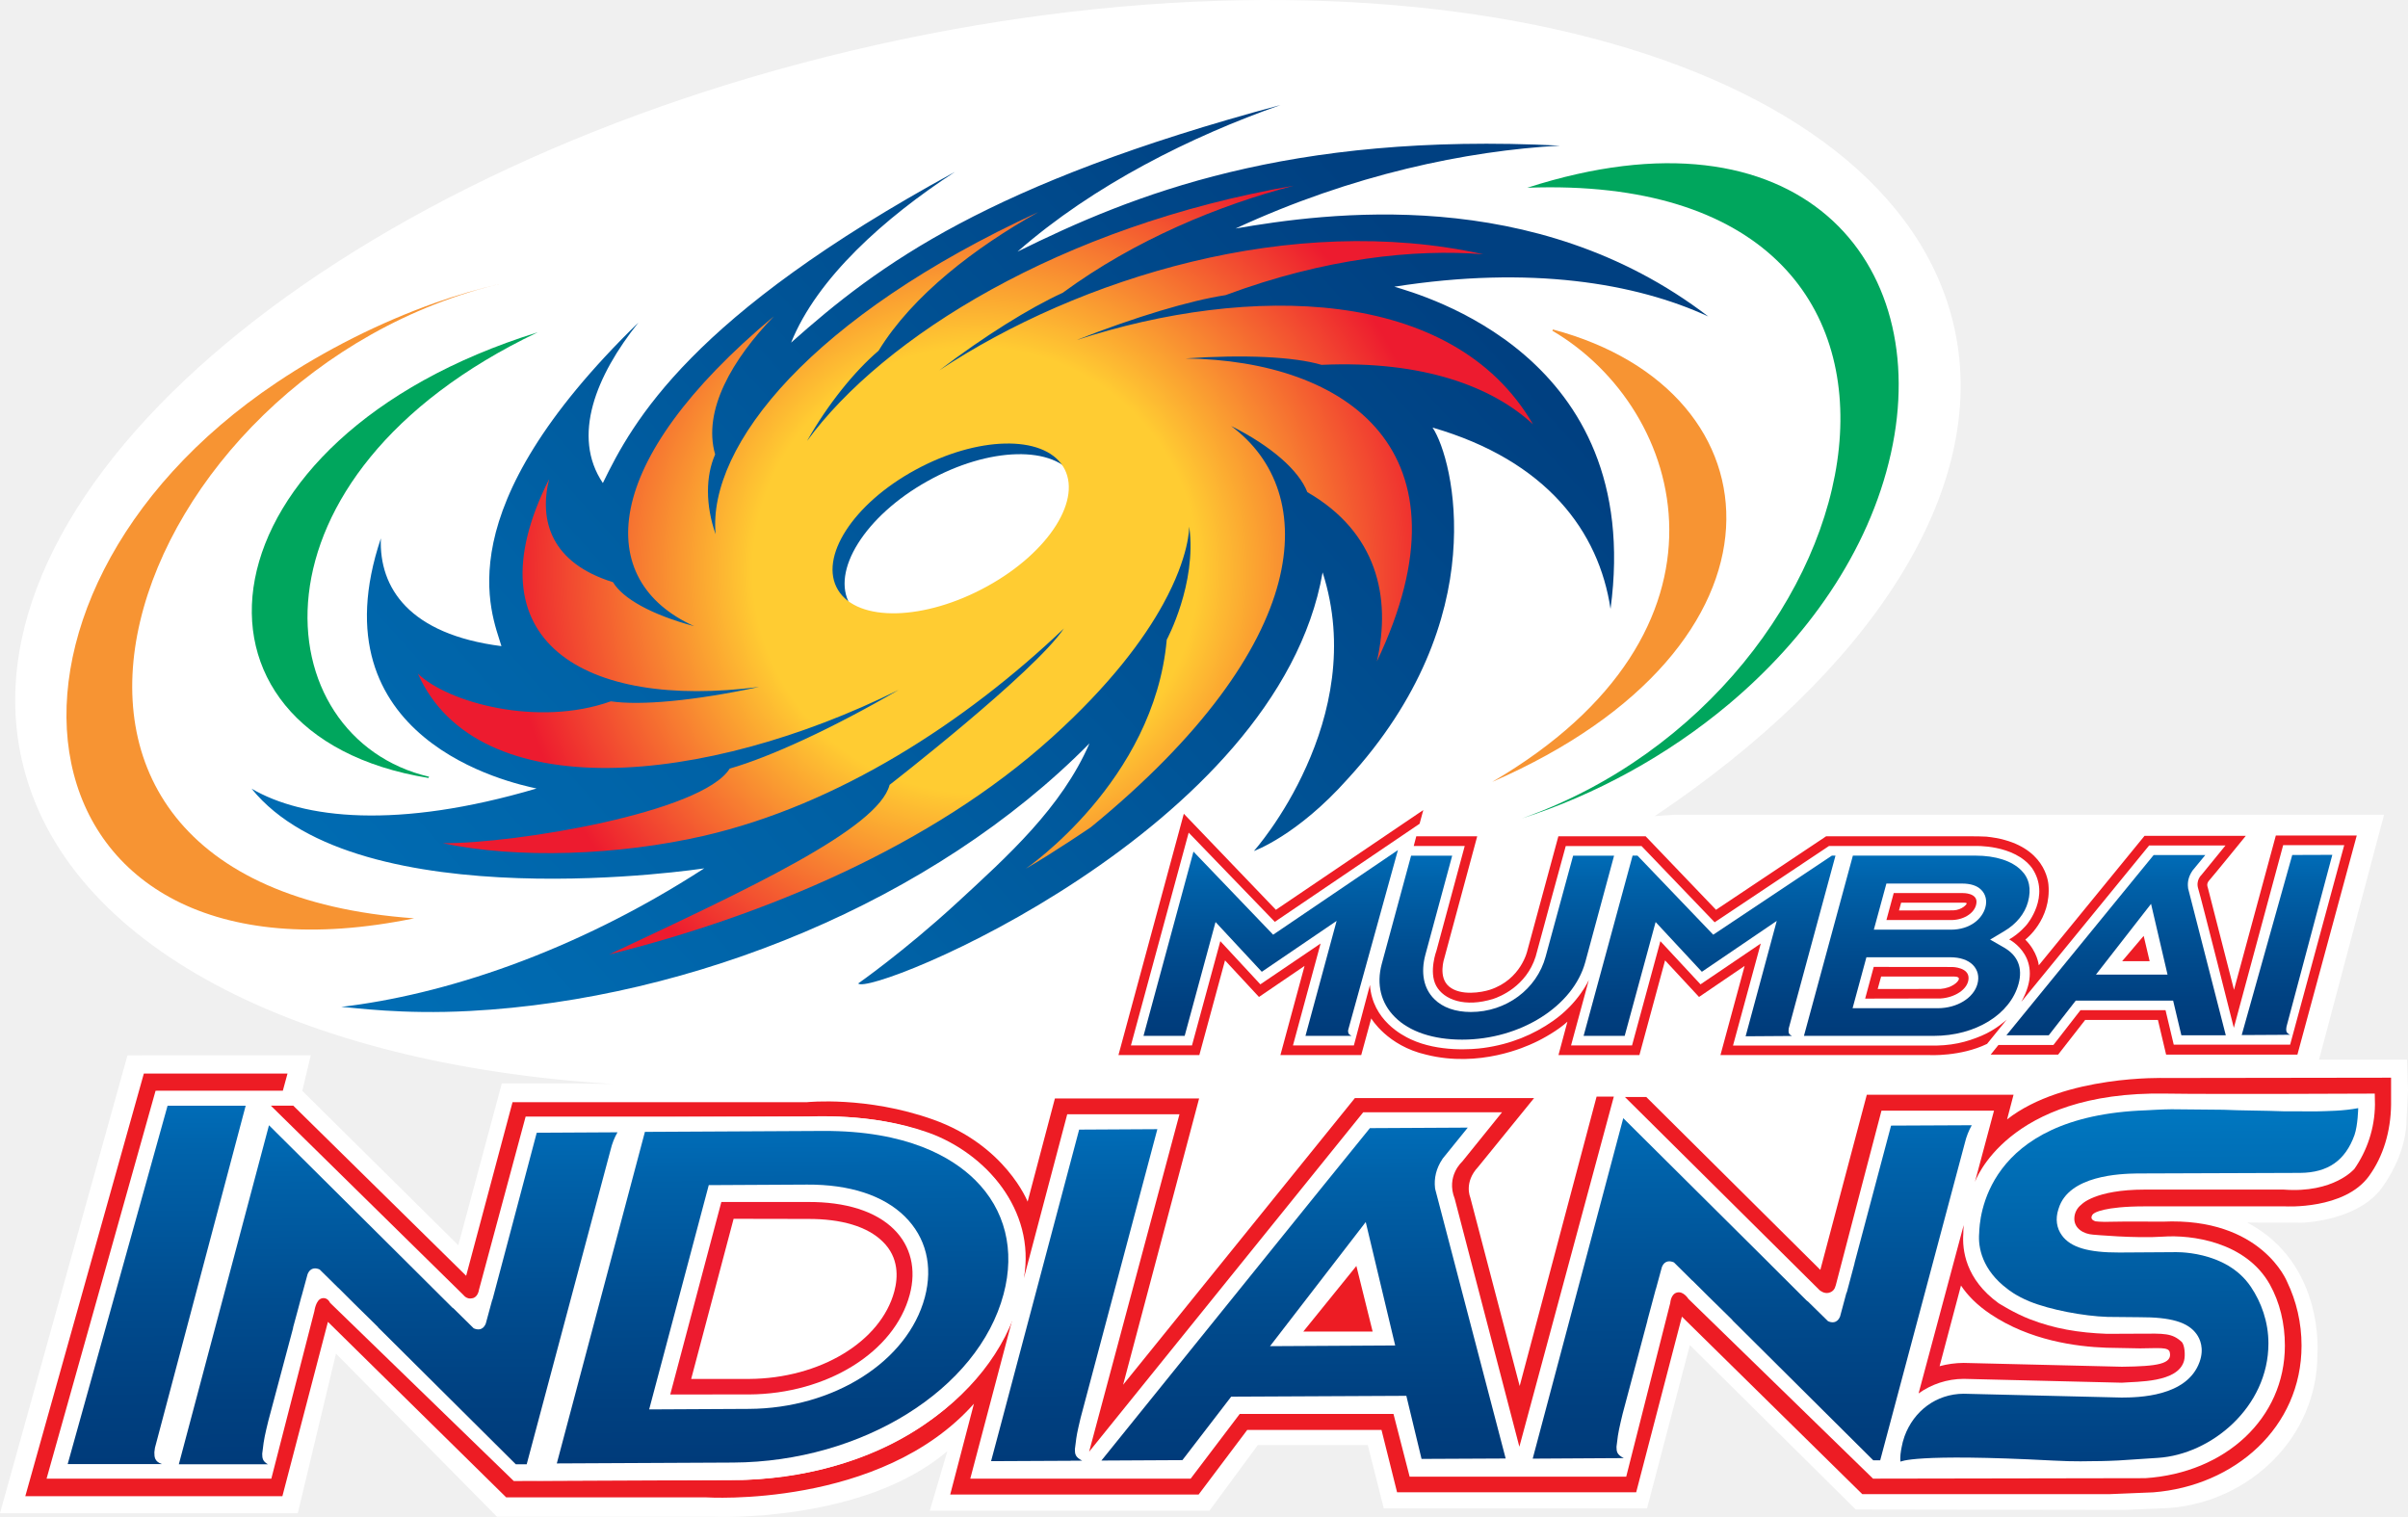
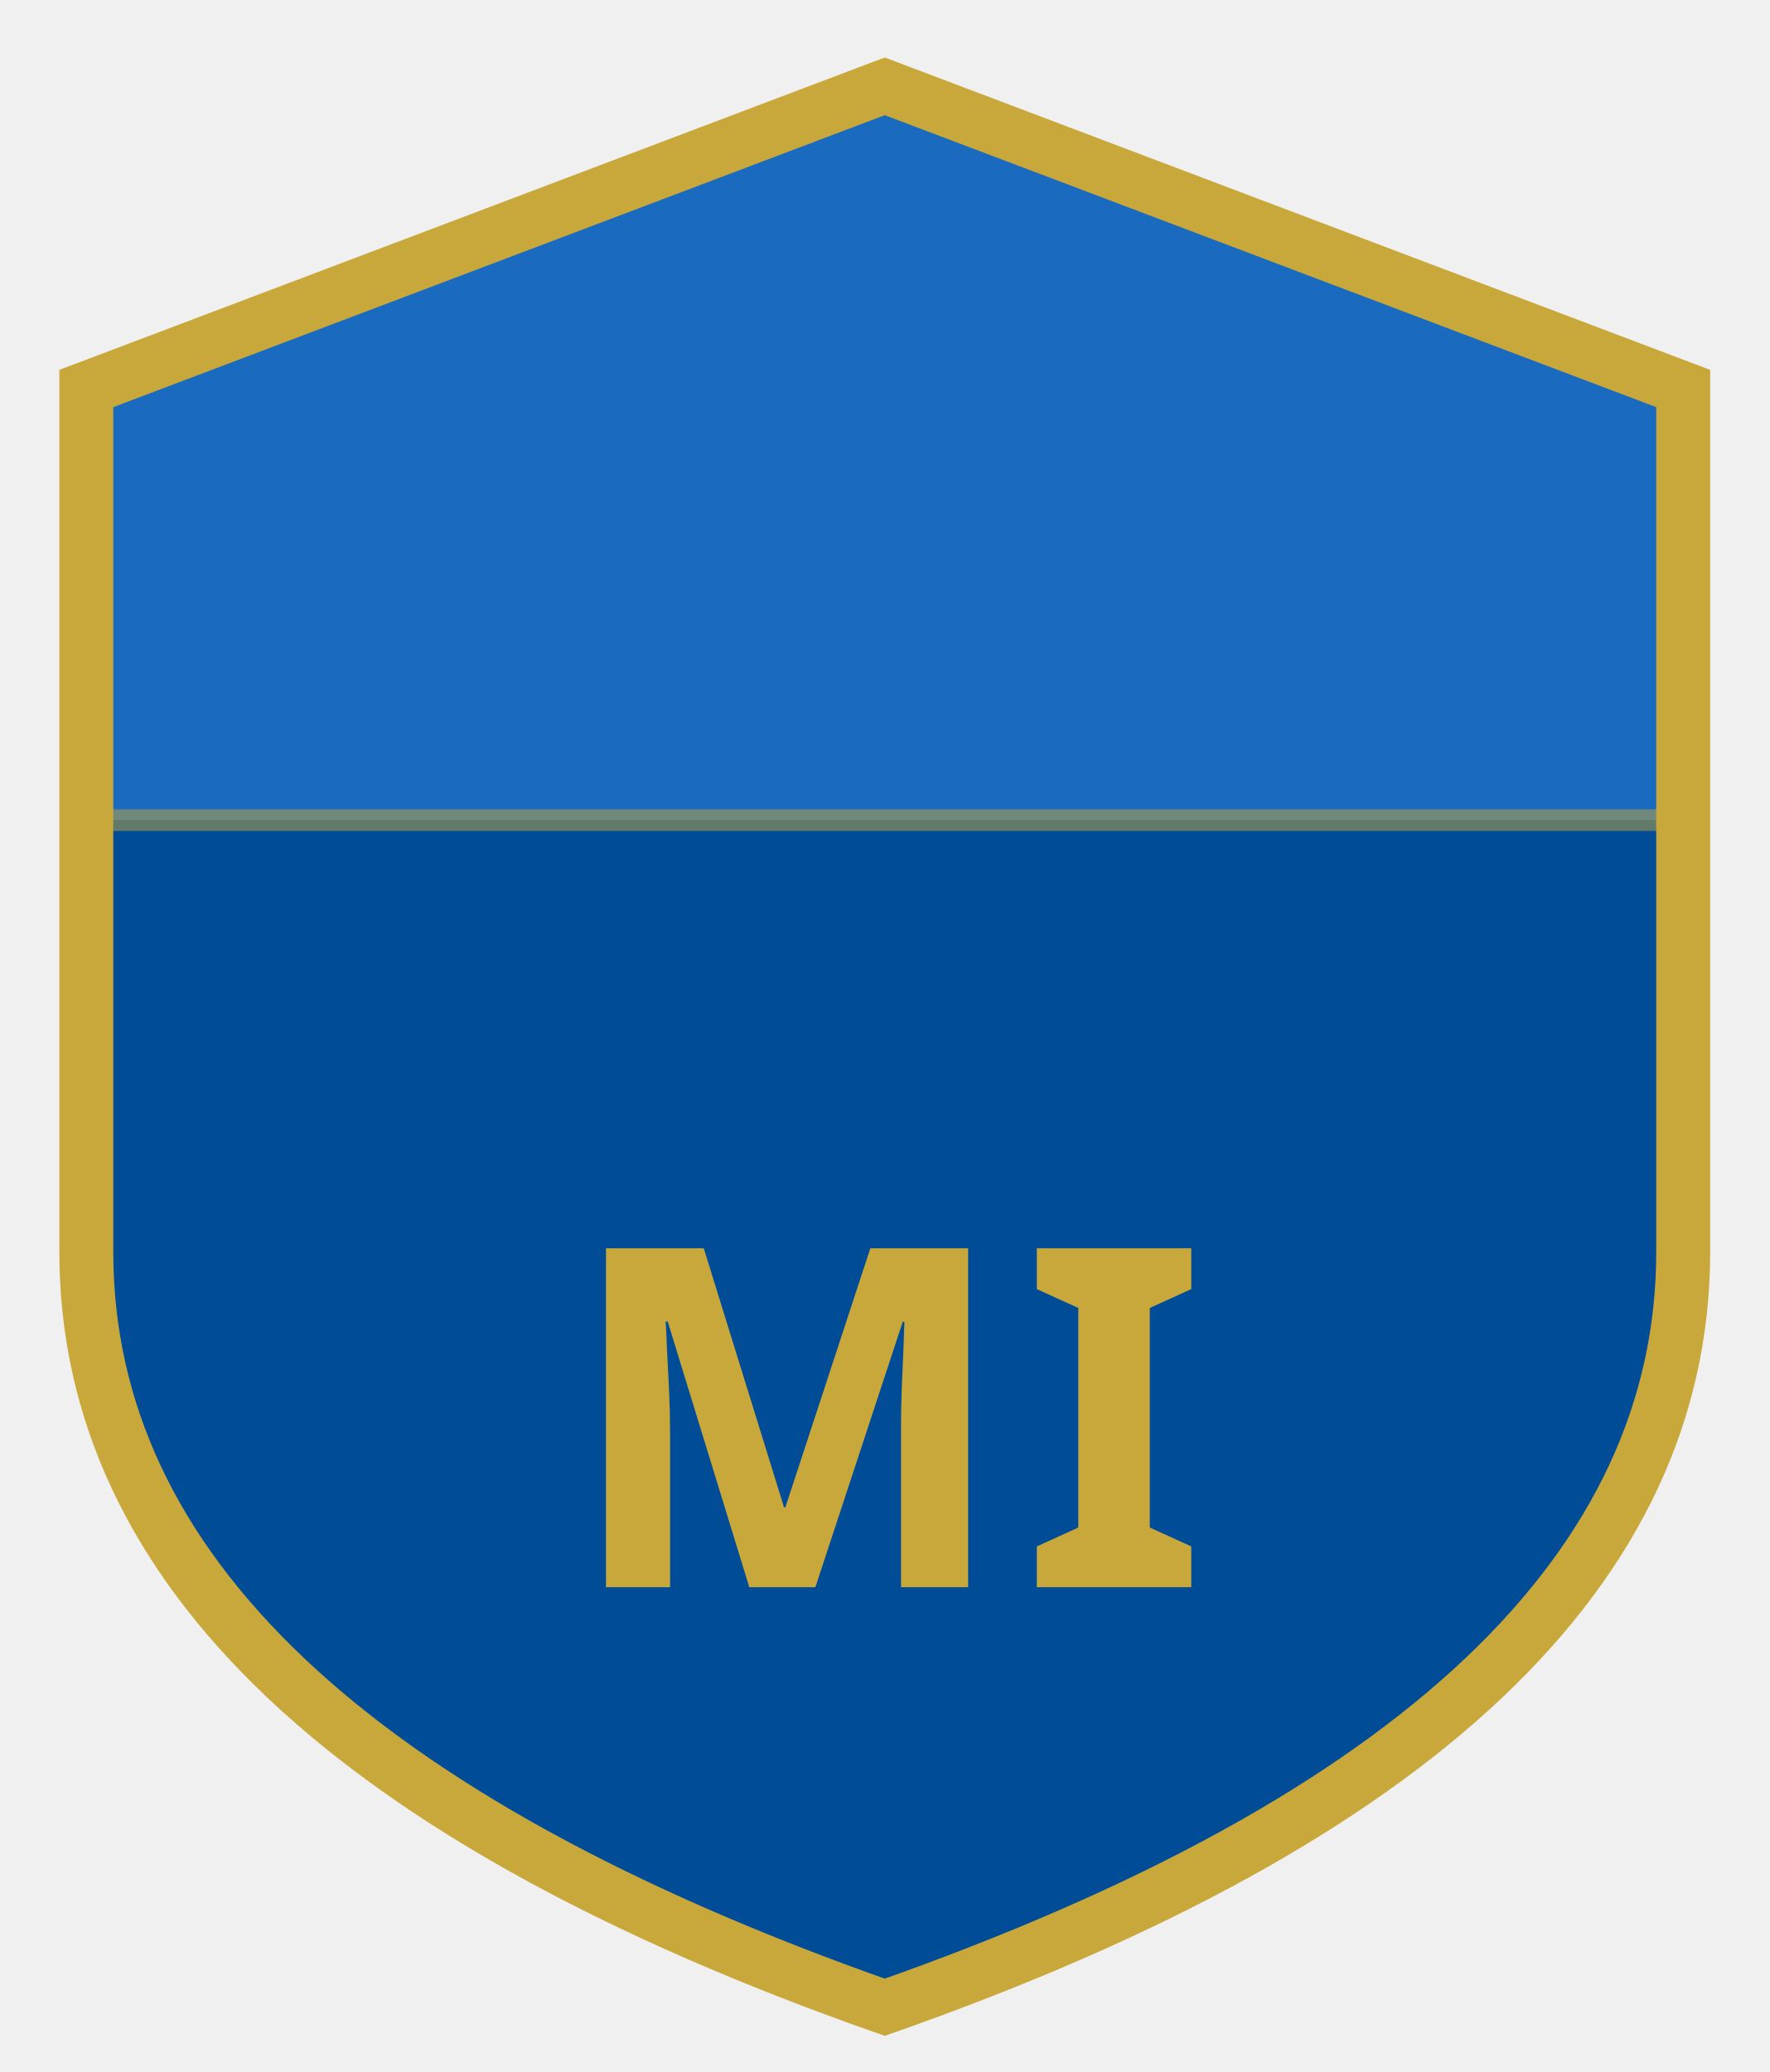
- <svg xmlns="http://www.w3.org/2000/svg" width="300" height="188.989" id="svg2" version="1.1">
-   <defs id="defs4" />
-   <g id="layer1" transform="translate(-92.17987,-344.0743)">
-     <g id="g2988" transform="matrix(0.6091482,0,0,0.6091482,-119.5217,186.4225)">
-       <g id="g2990">
-         <path style="fill:#ffffff" d="m 685.963,425.729 c 43.785,-29.317 68.708,-66.604 61.268,-99.928 -12.593,-56.304 -111.275,-82.208 -220.421,-57.815 -109.16,24.38 -187.418,89.823 -174.831,146.146 8.54,38.229 56.737,62.42 120.986,66.385 l -8.507,-0.131 h -14.282 l -8.907,33.104 -31.904,-31.574 1.73,-7.277 -37.486,0.018 -26.072,93.643 h 60.903 l 7.813,-32.642 32.926,33.365 h 44.197 c 0,0 30.562,1.398 47.922,-13.423 l -3.594,12.184 h 57.193 l 9.891,-13.417 h 22.493 l 3.274,12.949 h 53.839 l 8.759,-33.4 33.928,33.625 55.006,0.083 9.085,-0.385 c 16.623,-1.292 30.321,-14.614 30.321,-31.35 0,0 1.636,-18.603 -14.355,-27.041 l 11.241,0.035 c 0,0 11.408,-0.296 16.386,-7.235 2.492,-3.484 4.907,-8.475 4.973,-13.879 l 0.29,-5.944 -0.201,-6.294 h -17.992 l 13.293,-50.082 H 690.114 l -4.151,0.28 z" id="path2992" />
-         <linearGradient id="SVGID_1_" gradientUnits="userSpaceOnUse" x1="631.588" y1="303.729" x2="367.16" y2="541.821">
-           <stop offset="0" style="stop-color:#004081" id="stop2995" />
-           <stop offset="0.116" style="stop-color:#00488A" id="stop2997" />
-           <stop offset="0.491" style="stop-color:#0061A5" id="stop2999" />
-           <stop offset="0.8" style="stop-color:#0070B8" id="stop3001" />
-           <stop offset="1" style="stop-color:#0077C0" id="stop3003" />
-         </linearGradient>
-         <path style="fill:url(#SVGID_1_);fill-rule:evenodd" clip-rule="evenodd" d="m 417.321,464.746 c 20.593,-2.418 47.329,-10.91 74.252,-28.339 0,0 -17.613,2.714 -38.073,2.003 -20.428,-0.693 -43.638,-4.794 -54.509,-18.3 10.513,6.169 29.734,8.403 58.284,-0.03 -2.501,-0.551 -13.98,-2.987 -23.074,-10.572 -9.028,-7.515 -15.651,-20.072 -8.768,-40.594 -0.391,10.128 5.799,19.633 24.659,22.045 -0.984,-3.348 -3.947,-10.229 -1.642,-21.209 2.308,-10.898 9.873,-25.713 29.652,-44.962 -8.641,10.81 -13.722,23.231 -7.269,32.813 3.064,-6.293 7.515,-14.845 18.084,-25.583 10.43,-10.602 26.914,-23.331 53.931,-38.058 -14.448,9.417 -28.203,21.725 -33.512,34.923 8.889,-7.917 18.976,-16.113 34.389,-24.303 15.29,-8.113 35.818,-16.292 65.698,-24.292 -18.123,6.371 -38.147,16.273 -53.78,29.986 11.657,-5.766 25.518,-11.941 43.409,-16.25 17.835,-4.308 39.717,-6.833 67.534,-5.434 -19.076,1.061 -42.47,5.891 -66.349,16.955 9.043,-1.57 24.403,-3.858 41.791,-2.4 17.414,1.47 37.092,6.732 54.888,20.386 -14.836,-6.845 -36.404,-10.448 -64.204,-6.086 2.771,0.841 15.509,4.379 26.674,14.003 11.26,9.731 21.074,25.743 17.539,51.896 -2.368,-15.835 -13.047,-30.312 -36.396,-37.086 2.204,3.295 5.259,13.079 4.178,26.004 -1.067,13.079 -6.537,29.506 -21.521,45.839 -10.382,11.663 -19.2,14.762 -19.2,14.762 0,0 6.021,-6.721 10.735,-17.292 4.714,-10.478 8.154,-24.665 3.321,-39.694 -4.59,26.33 -27.477,47.973 -49.703,62.729 -22.535,14.987 -44.183,22.774 -45.282,21.347 0,0 9.307,-6.501 20.039,-16.351 10.626,-9.784 21.542,-19.586 27.27,-32.76 -31.895,32.345 -81.304,52.334 -126.74,54.74 -13.997,0.746 -23.713,-0.699 -26.305,-0.836 z" id="path3005" />
-         <path style="fill:#ffffff" d="m 567.401,356.493 c -4.13,-6.661 -17.613,-6.347 -30.217,0.747 -12.729,7.111 -19.788,18.425 -15.793,25.204 4.057,6.868 17.779,6.507 30.57,-0.771 12.708,-7.194 19.517,-18.502 15.44,-25.18 z" id="path3007" />
-         <radialGradient id="SVGID_2_" cx="525.245" cy="405.473" r="141.729" gradientTransform="matrix(0.9186,0,0,0.9186,64.5488,2.9385)" gradientUnits="userSpaceOnUse">
-           <stop offset="0" style="stop-color:#FFCC32" id="stop3010" />
-           <stop offset="0.35" style="stop-color:#FFCC32" id="stop3012" />
-           <stop offset="0.74" style="stop-color:#ED1B2F" id="stop3014" />
-           <stop offset="1" style="stop-color:#ED1B2F" id="stop3016" />
-         </radialGradient>
-         <path style="fill:url(#SVGID_2_)" d="m 661.064,345.583 c -8.208,-14.169 -22.789,-21.334 -39.658,-23.515 -16.872,-2.175 -36.129,0.557 -53.715,6.3 12.122,-4.776 23.26,-8.095 30.496,-9.197 20.368,-7.58 38.701,-9.482 52.707,-8.362 -19.615,-4.344 -40.298,-3.129 -59.593,1.523 -19.367,4.676 -37.436,12.794 -51.665,22.229 9.209,-6.999 18.442,-12.759 25.251,-15.871 14.91,-10.945 32.185,-17.968 47.238,-21.903 -23.989,4.16 -44.906,11.912 -61.79,21.215 -17.029,9.393 -30.01,20.416 -37.744,31 4.24,-7.485 9.639,-14.188 14.632,-18.46 6.942,-11.354 19.838,-21.18 32.671,-28.351 -23.053,10.602 -39.954,22.507 -50.867,33.98 -11.008,11.604 -15.983,22.828 -15.13,31.906 -2.098,-5.985 -2.047,-11.917 -0.098,-16.326 -2.593,-9.032 3.541,-19.479 12.009,-28.25 -17.867,14.916 -27.103,28.38 -29.284,39.302 -2.199,11.064 2.717,19.438 12.981,24.072 -8.703,-2.323 -14.632,-5.671 -16.593,-8.996 -12.569,-3.888 -15.207,-12.499 -13.062,-21.085 -16.735,33.187 7.298,47.137 42.947,42.508 -13.307,2.862 -24.339,3.84 -30.33,2.945 -14.896,5.31 -33.278,0.291 -39.457,-5.653 6.062,13.63 20.742,19.408 38.908,19.284 18.169,-0.136 39.69,-6.175 59.419,-15.971 -13.358,7.775 -26.087,13.654 -34.562,16.102 -5.565,8.966 -43.762,15.349 -58.693,15.26 15.319,3.224 35.835,2.519 53.383,-1.506 27.483,-6.329 53.475,-23.201 73.645,-42.39 0,0 0.054,-0.06 0.122,-0.148 -0.015,0.054 -0.068,0.089 -0.122,0.148 -6.127,9.055 -35.628,31.954 -35.628,31.954 -2.323,9.025 -29.198,21.44 -57.365,34.697 31.749,-7.905 65.955,-22.176 90.522,-44.357 11.971,-10.809 18.863,-20.155 22.786,-27.308 5.422,-9.849 5.322,-15.716 5.322,-15.716 0,0 0,-0.029 0.027,-0.036 1.559,11.616 -4.611,23.041 -4.611,23.041 -2.575,28.92 -28.828,46.823 -28.828,46.823 5.953,-3.443 13.328,-8.492 13.328,-8.492 22.828,-18.686 34.636,-35.872 38.354,-50.035 3.662,-14.009 -0.468,-25.168 -9.698,-32.013 8.188,4.083 13.885,9.091 15.601,13.536 14.17,8.16 17.23,21.381 14.223,34.615 10.271,-21.571 8.658,-36.991 0.427,-47.019 -8.166,-9.944 -22.993,-14.726 -39.569,-14.946 12.036,-0.835 22.226,-0.344 27.817,1.31 21.005,-0.935 35.044,4.57 43.246,12.156 l 0,0 z m -95.737,41.506 0,0 0,0 0,0 z m -15.859,-8.379 0,0 c -12.783,7.07 -26.514,7.419 -30.543,0.752 -4,-6.62 3.082,-17.625 15.841,-24.558 12.62,-6.886 26.063,-7.206 30.173,-0.729 4.127,6.525 -2.75,17.53 -15.471,24.535 z" id="path3018" />
-         <path style="fill:#f79433" d="m 665.153,326.198 c 47.355,12.611 51.188,64.82 -12.431,92.531 52.781,-30.846 39.706,-76.199 12.306,-92.282 l 0.125,-0.249 z" id="path3020" />
-         <path style="fill:#00a65d" d="m 658.794,426.196 c 74.729,-26.354 97.797,-132.598 1.1,-128.989 55.751,-17.968 83.076,15.195 74.383,54.296 -4.507,20.315 -17.444,38.123 -33.16,51.32 -12.668,10.632 -27.471,18.62 -42.323,23.373 z" id="path3022" />
-         <path style="fill:#00a65d" d="m 435.161,417.923 c -54.414,-8.824 -47.667,-69.383 22.339,-91.15 -61.614,29.388 -55.801,83.026 -22.199,90.901 l -0.14,0.249 z" id="path3024" />
-         <path style="fill:#f79433" d="m 450.4,316.71 c -77.14,18.069 -114.656,123.01 -18.163,129.92 -83.079,17.085 -94.579,-65.141 -28.054,-109.628 9.899,-6.625 21.026,-12.22 32.279,-16.232 4.498,-1.6 9.115,-2.922 13.938,-4.06 z" id="path3026" />
-         <polygon style="fill:#ffffff" points="636.245,428.419 608.199,447.441 608.078,447.211 590.649,429.106 578.835,472.628 591.325,472.628 597.121,451.306 605.308,460.136 617.631,451.785 611.978,472.628 624.435,472.628 " id="polygon3028" />
-         <linearGradient id="SVGID_3_" gradientUnits="userSpaceOnUse" x1="653.795" y1="471.404" x2="653.598" y2="433.726">
-           <stop offset="0" style="stop-color:#003B7A" id="stop3031" />
-           <stop offset="0.184" style="stop-color:#004080" id="stop3033" />
-           <stop offset="0.483" style="stop-color:#004D90" id="stop3035" />
-           <stop offset="0.859" style="stop-color:#0062AA" id="stop3037" />
-           <stop offset="1" style="stop-color:#006CB7" id="stop3039" />
-         </linearGradient>
-         <path style="fill:url(#SVGID_3_)" d="m 646.568,471.442 c -5.882,0 -10.765,-1.618 -13.748,-4.622 -2.856,-2.845 -3.813,-6.685 -2.679,-10.875 l 5.997,-22.128 h 8.406 l -5.479,20.244 c -0.996,3.703 -0.358,6.934 1.808,9.078 1.729,1.737 4.329,2.649 7.49,2.649 7.206,0 13.488,-4.664 15.292,-11.337 l 5.621,-20.635 h 8.377 l -5.876,21.726 c -2.466,9.079 -13.297,15.9 -25.209,15.9 l 0,0 z" id="path3041" />
-         <linearGradient id="SVGID_4_" gradientUnits="userSpaceOnUse" x1="780.33" y1="470.671" x2="780.137" y2="433.735">
-           <stop offset="0" style="stop-color:#003B7A" id="stop3044" />
-           <stop offset="0.184" style="stop-color:#004080" id="stop3046" />
-           <stop offset="0.483" style="stop-color:#004D90" id="stop3048" />
-           <stop offset="0.859" style="stop-color:#0062AA" id="stop3050" />
-           <stop offset="1" style="stop-color:#006CB7" id="stop3052" />
-         </linearGradient>
-         <path style="fill:url(#SVGID_4_)" d="m 793.677,470.554 -1.686,-7.1 h -19.909 l -5.532,7.1 h -8.658 l 24.001,-29.388 6.11,-7.473 h 10.563 l -2.626,3.188 -0.05,0.089 c -0.693,1.043 -1.005,2.193 -0.848,3.36 l 0.006,0.143 7.716,30.081 h -9.087 z m -17.474,-12.409 h 14.645 l -3.372,-14.472 -11.273,14.472 z" id="path3054" />
-         <polygon style="fill:#ffffff" points="826.982,431.666 814.496,431.666 814.496,431.666 803.452,472.468 815.921,472.468 " id="polygon3056" />
-         <path style="fill:#ffffff" d="m 764.209,443.791 c 1.132,-4.22 -0.403,-6.88 -1.908,-8.367 -2.281,-2.312 -6.098,-3.586 -10.724,-3.586 h -26.588 l -11.079,40.79 h 29.119 c 9.398,0 17.318,-4.966 19.266,-12.113 1.097,-4.106 -0.305,-7.503 -3.837,-9.57 2.883,-1.719 4.957,-4.244 5.751,-7.154 z m -14.137,15.74 c -0.53,1.997 -3.209,3.52 -6.202,3.52 h -14.865 l 1.751,-6.482 h 15.669 c 1.44,0 2.575,0.35 3.194,0.978 0.64,0.633 0.602,1.421 0.453,1.984 z m 1.616,-15.657 c -0.403,1.559 -2.172,3.105 -5.188,3.105 h -13.145 l 1.49,-5.512 h 13.968 c 0.827,0 1.956,0.125 2.543,0.712 0.562,0.551 0.456,1.298 0.332,1.695 z" id="path3058" />
-         <linearGradient id="SVGID_5_" gradientUnits="userSpaceOnUse" x1="739.641" y1="470.69" x2="739.447" y2="433.739">
-           <stop offset="0" style="stop-color:#003B7A" id="stop3061" />
-           <stop offset="0.184" style="stop-color:#004080" id="stop3063" />
-           <stop offset="0.483" style="stop-color:#004D90" id="stop3065" />
-           <stop offset="0.859" style="stop-color:#0062AA" id="stop3067" />
-           <stop offset="1" style="stop-color:#006CB7" id="stop3069" />
-         </linearGradient>
-         <path style="fill:url(#SVGID_5_)" d="m 716.485,470.672 10.007,-36.866 h 25.085 c 4.099,0 7.42,1.061 9.354,3.005 1.639,1.629 2.102,3.804 1.372,6.482 -0.646,2.371 -2.37,4.498 -4.839,5.956 l -2.897,1.725 2.897,1.671 c 2.788,1.618 3.787,4.166 2.919,7.366 -1.71,6.294 -8.839,10.661 -17.354,10.661 h -26.544 z m 9.948,-5.659 h 17.438 c 3.917,0 7.331,-2.086 8.102,-4.972 0.403,-1.494 0.062,-2.875 -0.951,-3.899 -0.999,-0.99 -2.599,-1.547 -4.596,-1.547 H 729.26 l -2.827,10.418 z m 4.346,-16.06 h 15.72 c 4.056,0 6.471,-2.276 7.091,-4.552 0.376,-1.356 0.076,-2.702 -0.854,-3.603 -0.845,-0.854 -2.166,-1.28 -3.924,-1.28 h -15.464 l -2.569,9.435 z" id="path3071" />
-         <polygon style="fill:#ffffff" points="701.979,472.628 714.441,472.628 725.518,431.838 721.605,431.838 698.221,447.441 683.27,431.838 679.918,431.838 668.852,472.628 681.326,472.628 687.121,451.306 695.329,460.136 707.655,451.785 " id="polygon3073" />
-         <linearGradient id="SVGID_6_" gradientUnits="userSpaceOnUse" x1="815.862" y1="472.906" x2="815.862" y2="436.128" gradientTransform="matrix(1,-0.0052,0.0052,1,-2.9442,1.7959)">
-           <stop offset="0" style="stop-color:#003B7A" id="stop3076" />
-           <stop offset="0.184" style="stop-color:#004080" id="stop3078" />
-           <stop offset="0.483" style="stop-color:#004D90" id="stop3080" />
-           <stop offset="0.859" style="stop-color:#0062AA" id="stop3082" />
-           <stop offset="1" style="stop-color:#006CB7" id="stop3084" />
-         </linearGradient>
-         <path style="fill:url(#SVGID_6_)" d="m 815.121,469.256 c 0,-0.041 0.029,-0.249 0.062,-0.48 l 9.366,-35.13 -8.195,0.029 -10.338,36.831 h 0.331 l 8.33,-0.047 0.047,-0.018 h 0.006 1.168 c -0.748,-0.355 -0.777,-0.687 -0.777,-1.185 z" id="path3086" />
-         <linearGradient id="SVGID_7_" gradientUnits="userSpaceOnUse" x1="697.275" y1="470.793" x2="697.081" y2="433.724">
-           <stop offset="0" style="stop-color:#003B7A" id="stop3089" />
-           <stop offset="0.184" style="stop-color:#004080" id="stop3091" />
-           <stop offset="0.483" style="stop-color:#004D90" id="stop3093" />
-           <stop offset="0.859" style="stop-color:#0062AA" id="stop3095" />
-           <stop offset="1" style="stop-color:#006CB7" id="stop3097" />
-         </linearGradient>
-         <path style="fill:url(#SVGID_7_)" d="m 713.339,469.582 c 0,-0.012 0.015,-0.22 0.035,-0.433 l 1.292,-4.812 8.271,-30.531 h -0.735 l -24.271,16.173 -15.491,-16.173 h -1.001 l -10.019,36.866 h 8.403 l 6.326,-23.283 9.458,10.175 15.316,-10.406 -6.367,23.598 8.421,-0.059 1.063,-0.013 c -0.686,-0.331 -0.701,-0.628 -0.701,-1.102 z" id="path3099" />
-         <linearGradient id="SVGID_8_" gradientUnits="userSpaceOnUse" x1="607.527" y1="470.758" x2="607.329" y2="432.811">
-           <stop offset="0" style="stop-color:#003B7A" id="stop3102" />
-           <stop offset="0.184" style="stop-color:#004080" id="stop3104" />
-           <stop offset="0.483" style="stop-color:#004D90" id="stop3106" />
-           <stop offset="0.859" style="stop-color:#0062AA" id="stop3108" />
-           <stop offset="1" style="stop-color:#006CB7" id="stop3110" />
-         </linearGradient>
-         <path style="fill:url(#SVGID_8_)" d="m 623.255,469.582 c 0,-0.018 0,-0.06 0.015,-0.113 l 10.176,-36.795 -25.521,17.305 -16.297,-16.997 -10.217,37.69 h 8.418 l 6.314,-23.283 9.459,10.175 15.304,-10.406 -6.37,23.515 h 0.394 l 0,0 h 0.106 4.848 2.957 0.057 l 0,0 h 1.063 c -0.689,-0.339 -0.706,-0.641 -0.706,-1.091 z" id="path3112" />
-         <path style="fill:none;stroke:#50c8f4;stroke-width:0.013" d="M 352.713,564.821" id="path3114" />
-         <path style="fill:none;stroke:#50c8f4;stroke-width:0.013" d="M 787.938,503.711" id="path3116" />
-         <path style="fill:#ed1c24" d="m 546.73,545.905 -4.854,18.578 h 50.805 l 9.938,-13.209 h 27.468 l 3.183,12.741 h 48.905 l 9.354,-35.913 36.894,36.304 h 50.42 l 9.094,-0.373 c 16.623,-1.31 30.318,-13.274 30.318,-30.016 0,-4.664 -1.055,-9.092 -2.951,-13.044 0,0 -5.2,-13.233 -25.465,-12.303 0,0 -8.409,-0.054 -10.454,0.018 -2.026,0.095 -3.473,-0.101 -3.473,-0.101 0.575,0.029 -0.456,-0.035 -0.602,-0.604 -0.101,-0.438 0.223,-0.907 0.613,-1.079 0,0 1.847,-1.362 10.265,-1.362 8.409,0 28.736,0 28.736,0 0,0 12.109,0.717 17.126,-6.193 2.948,-4.065 4.444,-9.191 4.516,-14.584 v -5.541 l -46.312,0.065 c 0,0 -20.546,-0.658 -32.221,8.463 l 1.321,-5.044 h -30.01 l -9.506,35.824 -35.596,-35.355 h -4.367 l 39.809,39.504 c 0,0 0.883,0.788 1.882,0.539 0.862,-0.226 1.244,-0.776 1.443,-1.589 0.195,-0.823 9.333,-35.663 9.333,-35.663 h 23.015 l -3.908,14.602 c 0,0 6.447,-18.655 39.023,-18.092 9.114,0.159 42.758,0 42.758,0 l 0.041,2.252 c -0.053,4.877 -1.605,9.393 -4.189,13.126 0,0 -4.19,5.049 -14.501,4.255 h -28.354 c -10.323,0 -13.022,3.088 -13.022,3.088 -0.862,0.663 -1.422,1.706 -1.422,2.88 0,1.997 1.896,3.123 3.837,3.248 0,0 8.646,0.8 14.317,0.408 5.71,-0.408 16.884,0.996 21.826,9.767 2.054,3.681 3.084,7.994 3.084,12.517 0,14.88 -12.187,26.039 -28.546,27.117 l -55.683,0.096 -37.768,-36.772 c 0,0 -0.989,-1.612 -2.299,-1.304 -1.298,0.29 -1.401,2.109 -1.401,2.109 l -9.014,35.558 H 635.84 l -3.304,-12.824 h -31.447 l -10.033,13.233 h -45.074 l 8.604,-32.57 c 0,0 -10.649,30.964 -55.19,32.86 l -46.775,0.201 -37.581,-36.458 c 0,0 -0.498,-1.221 -1.698,-0.906 -1.209,0.296 -1.505,2.602 -1.505,2.602 l -8.806,34.271 h -45.969 l 22.294,-79.34 26.028,-0.006 0.954,-3.503 h -29.382 l -24.244,86.439 h 52.58 l 9.313,-35.657 36.464,35.895 h 40.882 c 10e-4,-10e-4 35.668,2.345 54.779,-19.155" id="path3118" />
-         <path style="fill:#ed1c24" d="m 402.926,484.942 39.412,38.751 c 0,0 0.673,0.925 1.775,0.646 1.197,-0.178 1.39,-1.754 1.39,-1.754 l 9.539,-35.403 h 57.827 c 0,0 12.952,-0.871 24.552,3.283 11.598,4.148 21.992,15.758 19.524,29.755 l 8.865,-33.513 h 22.955 l -18.478,69.017 56.067,-69.431 h 28.39 l -8.158,10.104 c 0,0 -3.354,2.951 -1.528,7.586 l 13.224,50.722 19.322,-71.617 h -3.525 l -15.734,59.196 -10.109,-38.591 c 0,0 -1.352,-3.064 1.629,-6.234 l 11.423,-14.058 h -36.65 l -47.397,58.628 15.544,-58.557 H 563.29 l -5.579,21.104 c 0,0 -4.519,-11.533 -19.382,-16.807 -13.577,-4.818 -25.714,-3.538 -25.714,-3.538 h -60.251 l -9.488,35.51 -35.364,-34.799 h -4.586 z" id="path3120" />
-         <path style="fill:#ffffff" d="m 500.743,540.838 c 14.46,-0.083 26.958,-7.609 29.705,-17.915 0.756,-2.832 0.963,-6.927 -2.367,-10.163 -3.117,-3.088 -8.433,-4.682 -15.379,-4.646 l -15.124,-0.029 -8.679,32.754 h 11.844 z" id="path3122" />
-         <path style="fill:#ffffff" d="m 549.32,498.11 c -5.129,-5.067 -15.079,-11.04 -33.459,-10.945 l -38.864,0.195 -19.592,74.267 40.173,-0.13 c 28.546,0.064 52.891,-16.001 58.432,-36.855 2.709,-10.193 0.336,-19.604 -6.69,-26.532 z m -15.722,25.489 c -3.129,11.752 -16.925,20.315 -32.846,20.41 l -16.134,0.006 10.451,-39.368 h 17.618 c 7.811,-0.053 13.938,1.885 17.681,5.589 3.461,3.418 4.617,8.171 3.23,13.363 z" id="path3124" />
-         <linearGradient id="SVGID_9_" gradientUnits="userSpaceOnUse" x1="379.778" y1="557.858" x2="379.778" y2="484.565" gradientTransform="matrix(1,-0.0052,0.0052,1,-2.9081,2.3818)">
-           <stop offset="0" style="stop-color:#003B7A" id="stop3127" />
-           <stop offset="0.184" style="stop-color:#004080" id="stop3129" />
-           <stop offset="0.483" style="stop-color:#004D90" id="stop3131" />
-           <stop offset="0.859" style="stop-color:#0062AA" id="stop3133" />
-           <stop offset="1" style="stop-color:#006CB7" id="stop3135" />
-         </linearGradient>
-         <path style="fill:url(#SVGID_9_)" d="m 380.673,558.261 c -1.532,-0.516 -1.564,-1.445 -1.564,-2.424 0,-0.047 0.047,-0.456 0.118,-0.912 l 18.555,-69.965 h -15.974 l -20.431,73.301 h 19.296 z" id="path3137" />
-         <path style="fill:#ed1b2f" d="m 533.598,523.599 c -3.129,11.752 -16.925,20.315 -32.846,20.41 l -16.134,0.006 10.451,-39.368 h 17.618 c 7.811,-0.053 13.938,1.885 17.681,5.589 3.461,3.418 4.617,8.171 3.23,13.363 z" id="path3139" />
-         <path style="fill:#ffffff" d="m 500.743,540.838 c 14.46,-0.083 26.958,-7.609 29.705,-17.915 0.756,-2.832 0.963,-6.927 -2.367,-10.163 -3.117,-3.088 -8.433,-4.682 -15.379,-4.646 l -15.124,-0.029 -8.679,32.754 h 11.844 z" id="path3141" />
-         <polygon style="fill:#ed1c24" points="628.274,531.148 614.09,531.148 624.947,517.732 " id="polygon3143" />
-         <path style="fill:#ed1b2f" d="m 793.707,533.229 c -1.965,-1.789 -3.565,-1.683 -8.561,-1.647 l -6.679,0.03 c -5.844,-0.214 -10.821,-1.061 -15.803,-2.999 -3.146,-1.215 -6.29,-3.218 -6.385,-3.277 -6.786,-4.919 -7.438,-10.939 -7.2,-14.211 0,-0.373 0.018,-0.983 0.079,-1.754 l -9.229,34.431 c 2.634,-1.878 5.816,-2.963 9.221,-2.98 l 32.36,0.788 c 3.097,-0.267 11.464,0.042 12.712,-4.48 0.299,-1.092 0.142,-3.32 -0.515,-3.901 z m -12.176,5.114 -32.387,-0.782 c -1.7,0.006 -3.354,0.249 -4.916,0.67 l 4.374,-16.498 c 1.324,1.985 3.253,3.982 6.009,5.831 8.054,5.41 17.545,6.673 23.731,6.892 l 6.881,0.131 c 3.884,-0.029 5.843,-0.314 6.08,0.794 0.56,2.393 -2.5,2.879 -9.772,2.962 z" id="path3145" />
-         <linearGradient id="SVGID_10_" gradientUnits="userSpaceOnUse" x1="614.144" y1="558.139" x2="614.144" y2="490.423" gradientTransform="matrix(1,-0.0052,0.0052,1,-2.9081,2.3818)">
-           <stop offset="0" style="stop-color:#003B7A" id="stop3148" />
-           <stop offset="0.184" style="stop-color:#004080" id="stop3150" />
-           <stop offset="0.483" style="stop-color:#004D90" id="stop3152" />
-           <stop offset="0.859" style="stop-color:#0062AA" id="stop3154" />
-           <stop offset="1" style="stop-color:#006CB7" id="stop3156" />
-         </linearGradient>
-         <path style="fill:url(#SVGID_10_)" d="m 638.275,557.194 -3.108,-12.901 -35.824,0.172 -9.977,12.979 -16.569,0.089 43.771,-54.236 11.145,-13.755 20.016,-0.106 -5.142,6.353 -0.076,0.131 c -1.225,1.831 -1.719,3.869 -1.473,5.908 l 0.038,0.213 14.406,55.072 -17.207,0.081 z m -30.988,-23.058 25.598,-0.143 -6.023,-25.245 -19.575,25.388 z" id="path3158" />
-         <linearGradient id="SVGID_11_" gradientUnits="userSpaceOnUse" x1="507.705" y1="558.146" x2="507.705" y2="490.419" gradientTransform="matrix(1,-0.0052,0.0052,1,-2.9081,2.3818)">
-           <stop offset="0" style="stop-color:#003B7A" id="stop3161" />
-           <stop offset="0.184" style="stop-color:#004080" id="stop3163" />
-           <stop offset="0.483" style="stop-color:#004D90" id="stop3165" />
-           <stop offset="0.859" style="stop-color:#0062AA" id="stop3167" />
-           <stop offset="1" style="stop-color:#006CB7" id="stop3169" />
-         </linearGradient>
-         <path style="fill:url(#SVGID_11_)" d="m 461.417,558.119 18.019,-67.813 36.387,-0.189 c 17.263,-0.089 26.458,5.398 31.133,10.015 6.164,6.08 8.241,14.383 5.834,23.367 -5.177,19.503 -28.94,34.301 -55.3,34.443 l -36.073,0.177 z m 18.887,-11.047 20.404,-0.106 c 17.34,-0.089 32.469,-9.689 35.978,-22.821 1.704,-6.412 0.228,-12.273 -4.095,-16.534 -4.362,-4.309 -11.287,-6.572 -19.983,-6.52 l -20.113,0.107 -12.191,45.874 z" id="path3171" />
-         <linearGradient id="SVGID_12_" gradientUnits="userSpaceOnUse" x1="567.421" y1="558.144" x2="567.421" y2="490.413" gradientTransform="matrix(1,-0.0052,0.0052,1,-2.9081,2.3818)">
-           <stop offset="0" style="stop-color:#003B7A" id="stop3174" />
-           <stop offset="0.184" style="stop-color:#004080" id="stop3176" />
-           <stop offset="0.483" style="stop-color:#004D90" id="stop3178" />
-           <stop offset="0.859" style="stop-color:#0062AA" id="stop3180" />
-           <stop offset="1" style="stop-color:#006CB7" id="stop3182" />
-         </linearGradient>
-         <path style="fill:url(#SVGID_12_)" d="m 567.377,555.203 c 0,-0.106 0.264,-2.033 0.285,-2.217 0.145,-1.126 0.679,-3.307 0.877,-4.16 l 15.704,-59.071 -15.995,0.089 -16.288,61.342 -1.725,6.471 0,0 15.986,-0.077 h 0.275 l 0.006,-0.018 2.379,-0.012 c -1.45,-0.717 -1.504,-1.369 -1.504,-2.347 z" id="path3184" />
-         <linearGradient id="SVGID_13_" gradientUnits="userSpaceOnUse" x1="706.086" y1="558.904" x2="706.086" y2="488.657" gradientTransform="matrix(1,-0.0052,0.0052,1,-2.9081,2.3818)">
-           <stop offset="0" style="stop-color:#003B7A" id="stop3187" />
-           <stop offset="0.184" style="stop-color:#004080" id="stop3189" />
-           <stop offset="0.483" style="stop-color:#004D90" id="stop3191" />
-           <stop offset="0.859" style="stop-color:#0062AA" id="stop3193" />
-           <stop offset="1" style="stop-color:#006CB7" id="stop3195" />
-         </linearGradient>
-         <path style="fill:url(#SVGID_13_)" d="m 734.303,489.025 -7.47,28.096 0,0 -0.015,0.131 -1.564,5.861 -0.09,0.153 -1.285,4.789 c -0.644,1.546 -1.832,1.268 -2.48,0.966 l -4.065,-3.988 c -0.035,-0.048 -0.106,-0.089 -0.154,-0.119 l -0.13,-0.095 -7.225,-7.206 -0.379,-0.385 0,0 -29.915,-29.726 -18.522,69.638 16.268,-0.095 0,0 2.367,-0.012 c -1.446,-0.717 -1.487,-1.363 -1.496,-2.329 0,-0.124 0.264,-2.044 0.284,-2.24 0.204,-1.416 0.975,-4.516 0.975,-4.516 l 5.067,-19.028 h -0.021 l 0.928,-3.455 0.794,-2.97 0.03,-0.041 1.221,-4.48 c 0.616,-1.541 1.831,-1.256 2.477,-0.966 l 3.736,3.704 0.086,0.053 3.331,3.313 4.803,4.717 h -0.05 l 28.849,28.683 h 1.422 l 17.316,-64.915 c 0.309,-1.298 0.788,-2.501 1.41,-3.615 l -16.503,0.077 z" id="path3197" />
-         <path style="fill:none;stroke:#000000;stroke-width:0.013" d="M 761.779,465.807" id="path3199" />
-         <linearGradient id="SVGID_14_" gradientUnits="userSpaceOnUse" x1="783.206" y1="559.327" x2="783.203" y2="487.39" gradientTransform="matrix(1,-0.0052,0.0052,1,-2.9081,2.3818)">
-           <stop offset="0" style="stop-color:#004081" id="stop3202" />
-           <stop offset="1" style="stop-color:#0077C0" id="stop3204" />
-         </linearGradient>
-         <path style="fill:url(#SVGID_14_)" d="m 807.891,521.999 c 2.122,3.146 3.592,7.158 3.592,11.573 0,13.038 -11.701,22.697 -22.576,23.408 l -8.113,0.534 c -2.841,0.142 -4.915,0.142 -5.33,0.142 0,0 -3.722,0.125 -8.03,-0.124 -28.585,-1.505 -31.201,0.231 -31.201,0.231 -0.139,-0.931 0.071,-2.182 0.24,-3.011 0.106,-0.616 0.296,-1.363 0.584,-2.181 1.881,-5.15 6.441,-8.67 12.089,-8.706 l 32.321,0.782 c 3.31,-0.023 13.366,-0.124 15.93,-7.277 1.008,-2.785 0.06,-4.765 -0.59,-5.671 -1.777,-2.519 -5.366,-3.503 -11.659,-3.485 l -6.572,-0.064 c -4.896,-0.16 -11.729,-1.452 -15.927,-3.153 -2.877,-1.179 -4.472,-2.513 -4.472,-2.513 -5.259,-3.899 -6.106,-8.599 -5.854,-11.455 0.08,-2.661 0.939,-23.995 34.141,-25.133 0,0 3.523,-0.213 5.203,-0.213 l 10.61,0.101 c 3.378,0.166 8.75,0.166 12.276,0.313 2.412,0.019 4.32,0 6.744,0.019 2.478,-0.077 5.44,-0.077 8.549,-0.664 0,0 -0.068,3.502 -0.765,5.511 -1.879,5.204 -5.414,7.681 -11.097,7.734 l -33.395,0.118 c -3.327,0.054 -13.956,0.361 -16.019,7.188 l -0.05,0.148 c -0.632,1.932 -0.376,3.834 0.723,5.327 1.784,2.466 5.405,3.521 11.749,3.503 l 11.049,-0.071 c 0,10e-4 10.724,-0.556 15.85,7.089 z" id="path3206" />
-         <g id="g3208">
-           <path style="fill:#ed1c24" d="m 637.875,427.287 0.759,-2.804 -30.146,20.404 -18.833,-19.646 -13.37,49.359 h 16.543 l 5.254,-19.367 6.945,7.479 9.321,-6.347 -4.939,18.235 h 16.528 l 2.048,-7.503 c 0,0 3.295,5.612 11.251,7.42 10.907,2.743 20.418,-1.659 22.051,-2.418 1.929,-0.877 5.02,-2.655 6.824,-4.332 l -1.831,6.833 h 16.555 l 5.247,-19.367 6.946,7.479 9.324,-6.347 -4.945,18.235 h 42.66 c 0,0 6.444,0.355 11.873,-2.294 l 4.023,-4.96 c 0,0 -2.163,2.051 -5.18,3.312 -3.022,1.274 -6.175,2.134 -10.856,1.991 h -39.948 l 5.677,-20.866 -12.326,8.351 -8.208,-8.83 -5.795,21.322 h -12.475 l 3.632,-13.382 c 0,0 -2.041,4.67 -7.312,8.368 -3.985,2.797 -8.667,4.771 -14.22,5.529 -2.231,0.308 -9.188,0.889 -14.884,-1.767 -1.713,-0.8 -7.831,-3.898 -8.344,-11.117 l -3.289,12.368 h -12.457 l 5.653,-20.843 -12.323,8.351 -8.187,-8.83 -5.796,21.322 h -12.489 l 11.814,-43.521 17.615,18.246 29.61,-20.063 z" id="path3210" />
-           <path style="fill:#ed1c24" d="m 637.199,429.858 -0.521,1.974 h 10.43 l -5.777,21.399 c 0,0 -1.624,4.344 -0.054,7.212 1.559,2.845 5.873,4.486 11.707,2.649 1.248,-0.409 6.7,-2.53 8.629,-8.635 0.213,-0.705 3.138,-11.573 3.138,-11.573 l 3.017,-11.035 h 15.503 l 14.951,15.592 23.385,-15.604 h 29.782 c 0,0 8.074,-0.385 11.746,4.51 3.891,5.772 -1.094,11.592 -1.094,11.592 0,0 -1.458,1.808 -3.582,3.005 0,0 7.535,3.804 2.477,12.771 l 26.146,-31.983 H 802.7 l -4.915,6.026 c 0,0 -1.212,1.073 -0.658,2.827 0.581,1.831 7.28,28.445 7.28,28.445 l 10.09,-37.364 h 12.486 l -11.062,40.802 h -23.806 l -1.677,-7.052 h -17.399 l -5.529,7.117 h -11.248 l -1.591,1.974 h 13.799 l 5.538,-7.1 h 14.872 l 1.677,7.1 h 26.852 l 12.137,-44.809 h -16.549 l -8.555,31.558 -5.381,-20.997 c 0,0 -0.338,-0.651 0.279,-1.351 0.628,-0.676 7.514,-9.145 7.514,-9.145 h -20.712 l -21.63,26.479 c 0,0 -0.226,-2.727 -2.756,-5.257 0,0 5.375,-4.048 4.734,-11.254 -0.159,-1.742 -1.611,-8.67 -12.69,-9.808 -0.738,-0.065 -2.658,-0.065 -2.658,-0.065 h -30.128 l -22.511,15.029 -14.389,-15.029 h -17.858 l -6.342,23.391 c 0,0 -1.259,5.902 -7.65,7.989 -1.674,0.545 -5.936,1.303 -8.314,-0.623 -2.382,-1.914 -1.002,-5.891 -1.002,-5.891 l 6.712,-24.866 h -12.461 z" id="path3212" />
-           <g id="g3214">
-             <path style="fill:#ed1c24" d="m 749.026,441.468 h -14.182 l -1.49,5.512 h 13.455 c 2.561,-0.077 4.801,-1.576 4.96,-3.562 0.185,-2.003 -2.743,-1.95 -2.743,-1.95 z m -1.988,3.532 -11.117,0.023 0.441,-1.588 h 12.45 c 0,0 0.756,-0.048 0.942,0.089 0.193,0.149 -0.942,1.416 -2.716,1.476 z" id="path3216" />
-             <path style="fill:#ed1c24" d="m 746.863,456.586 -16.107,-0.018 -1.751,6.482 15.458,-0.029 c 2.818,-0.178 5.604,-1.849 5.689,-4.089 0.101,-2.287 -3.289,-2.346 -3.289,-2.346 z m -2.447,4.486 -12.849,0.012 0.702,-2.543 h 14.632 c 0,0 1.334,-0.106 1.277,0.475 -0.053,0.592 -1.427,1.866 -3.762,2.056 z" id="path3218" />
-           </g>
-           <polygon style="fill:#ed1c24" points="781.566,455.395 785.967,450.221 787.19,455.395 " id="polygon3220" />
-         </g>
-         <linearGradient id="SVGID_15_" gradientUnits="userSpaceOnUse" x1="429.148" y1="558.434" x2="428.784" y2="488.816">
-           <stop offset="0" style="stop-color:#003B7A" id="stop3223" />
-           <stop offset="0.184" style="stop-color:#004080" id="stop3225" />
-           <stop offset="0.483" style="stop-color:#004D90" id="stop3227" />
-           <stop offset="0.859" style="stop-color:#0062AA" id="stop3229" />
-           <stop offset="1" style="stop-color:#006CB7" id="stop3231" />
-         </linearGradient>
-         <path style="fill:url(#SVGID_15_)" d="m 457.311,490.483 -7.443,28.084 0,0 -0.036,0.131 -1.562,5.878 -0.074,0.131 -1.304,4.807 c -0.634,1.534 -1.84,1.262 -2.477,0.966 l -4.06,-4.001 c -0.047,-0.041 -0.112,-0.076 -0.148,-0.13 l -0.145,-0.089 -7.227,-7.2 -0.379,-0.38 0,0 -29.906,-29.726 -18.439,69.343 h 18.22 c -1.114,-0.641 -1.153,-1.263 -1.165,-2.163 0,-0.106 0.267,-2.033 0.284,-2.223 0.187,-1.416 0.969,-4.51 0.969,-4.51 l 5.079,-19.029 h -0.033 l 0.937,-3.448 0.794,-2.987 0.027,-0.047 1.215,-4.457 c 0.631,-1.553 1.834,-1.269 2.471,-0.983 l 3.754,3.703 0.074,0.054 3.345,3.331 4.792,4.711 h -0.05 l 28.211,28.049 h 2.222 l 17.156,-64.299 c 0.306,-1.292 0.782,-2.507 1.417,-3.604 l -16.519,0.088 z" id="path3233" />
-       </g>
-     </g>
-   </g>
+ <svg xmlns="http://www.w3.org/2000/svg" width="82" height="96" viewBox="0 0 82 96">
+   <path d="M41 4 L78 18 L78 58 Q78 80 41 93 Q4 80 4 58 L4 18 Z" fill="#004C97" />
+   <path d="M41 4 L78 18 L78 38 L4 38 L4 18 Z" fill="#1A6BBF" />
+   <path d="M41 4 L78 18 L78 58 Q78 80 41 93 Q4 80 4 58 L4 18 Z" fill="none" stroke="#C8A83A" stroke-width="2.5" />
+   <line x1="4" y1="38" x2="78" y2="38" stroke="#C8A83A" stroke-width="1" opacity="0.5" />
+   <text x="41" y="65" text-anchor="middle" dominant-baseline="central" font-family="system-ui, sans-serif" font-size="22" font-weight="700" fill="#C8A83A" letter-spacing="0.5">MI</text>
</svg>
